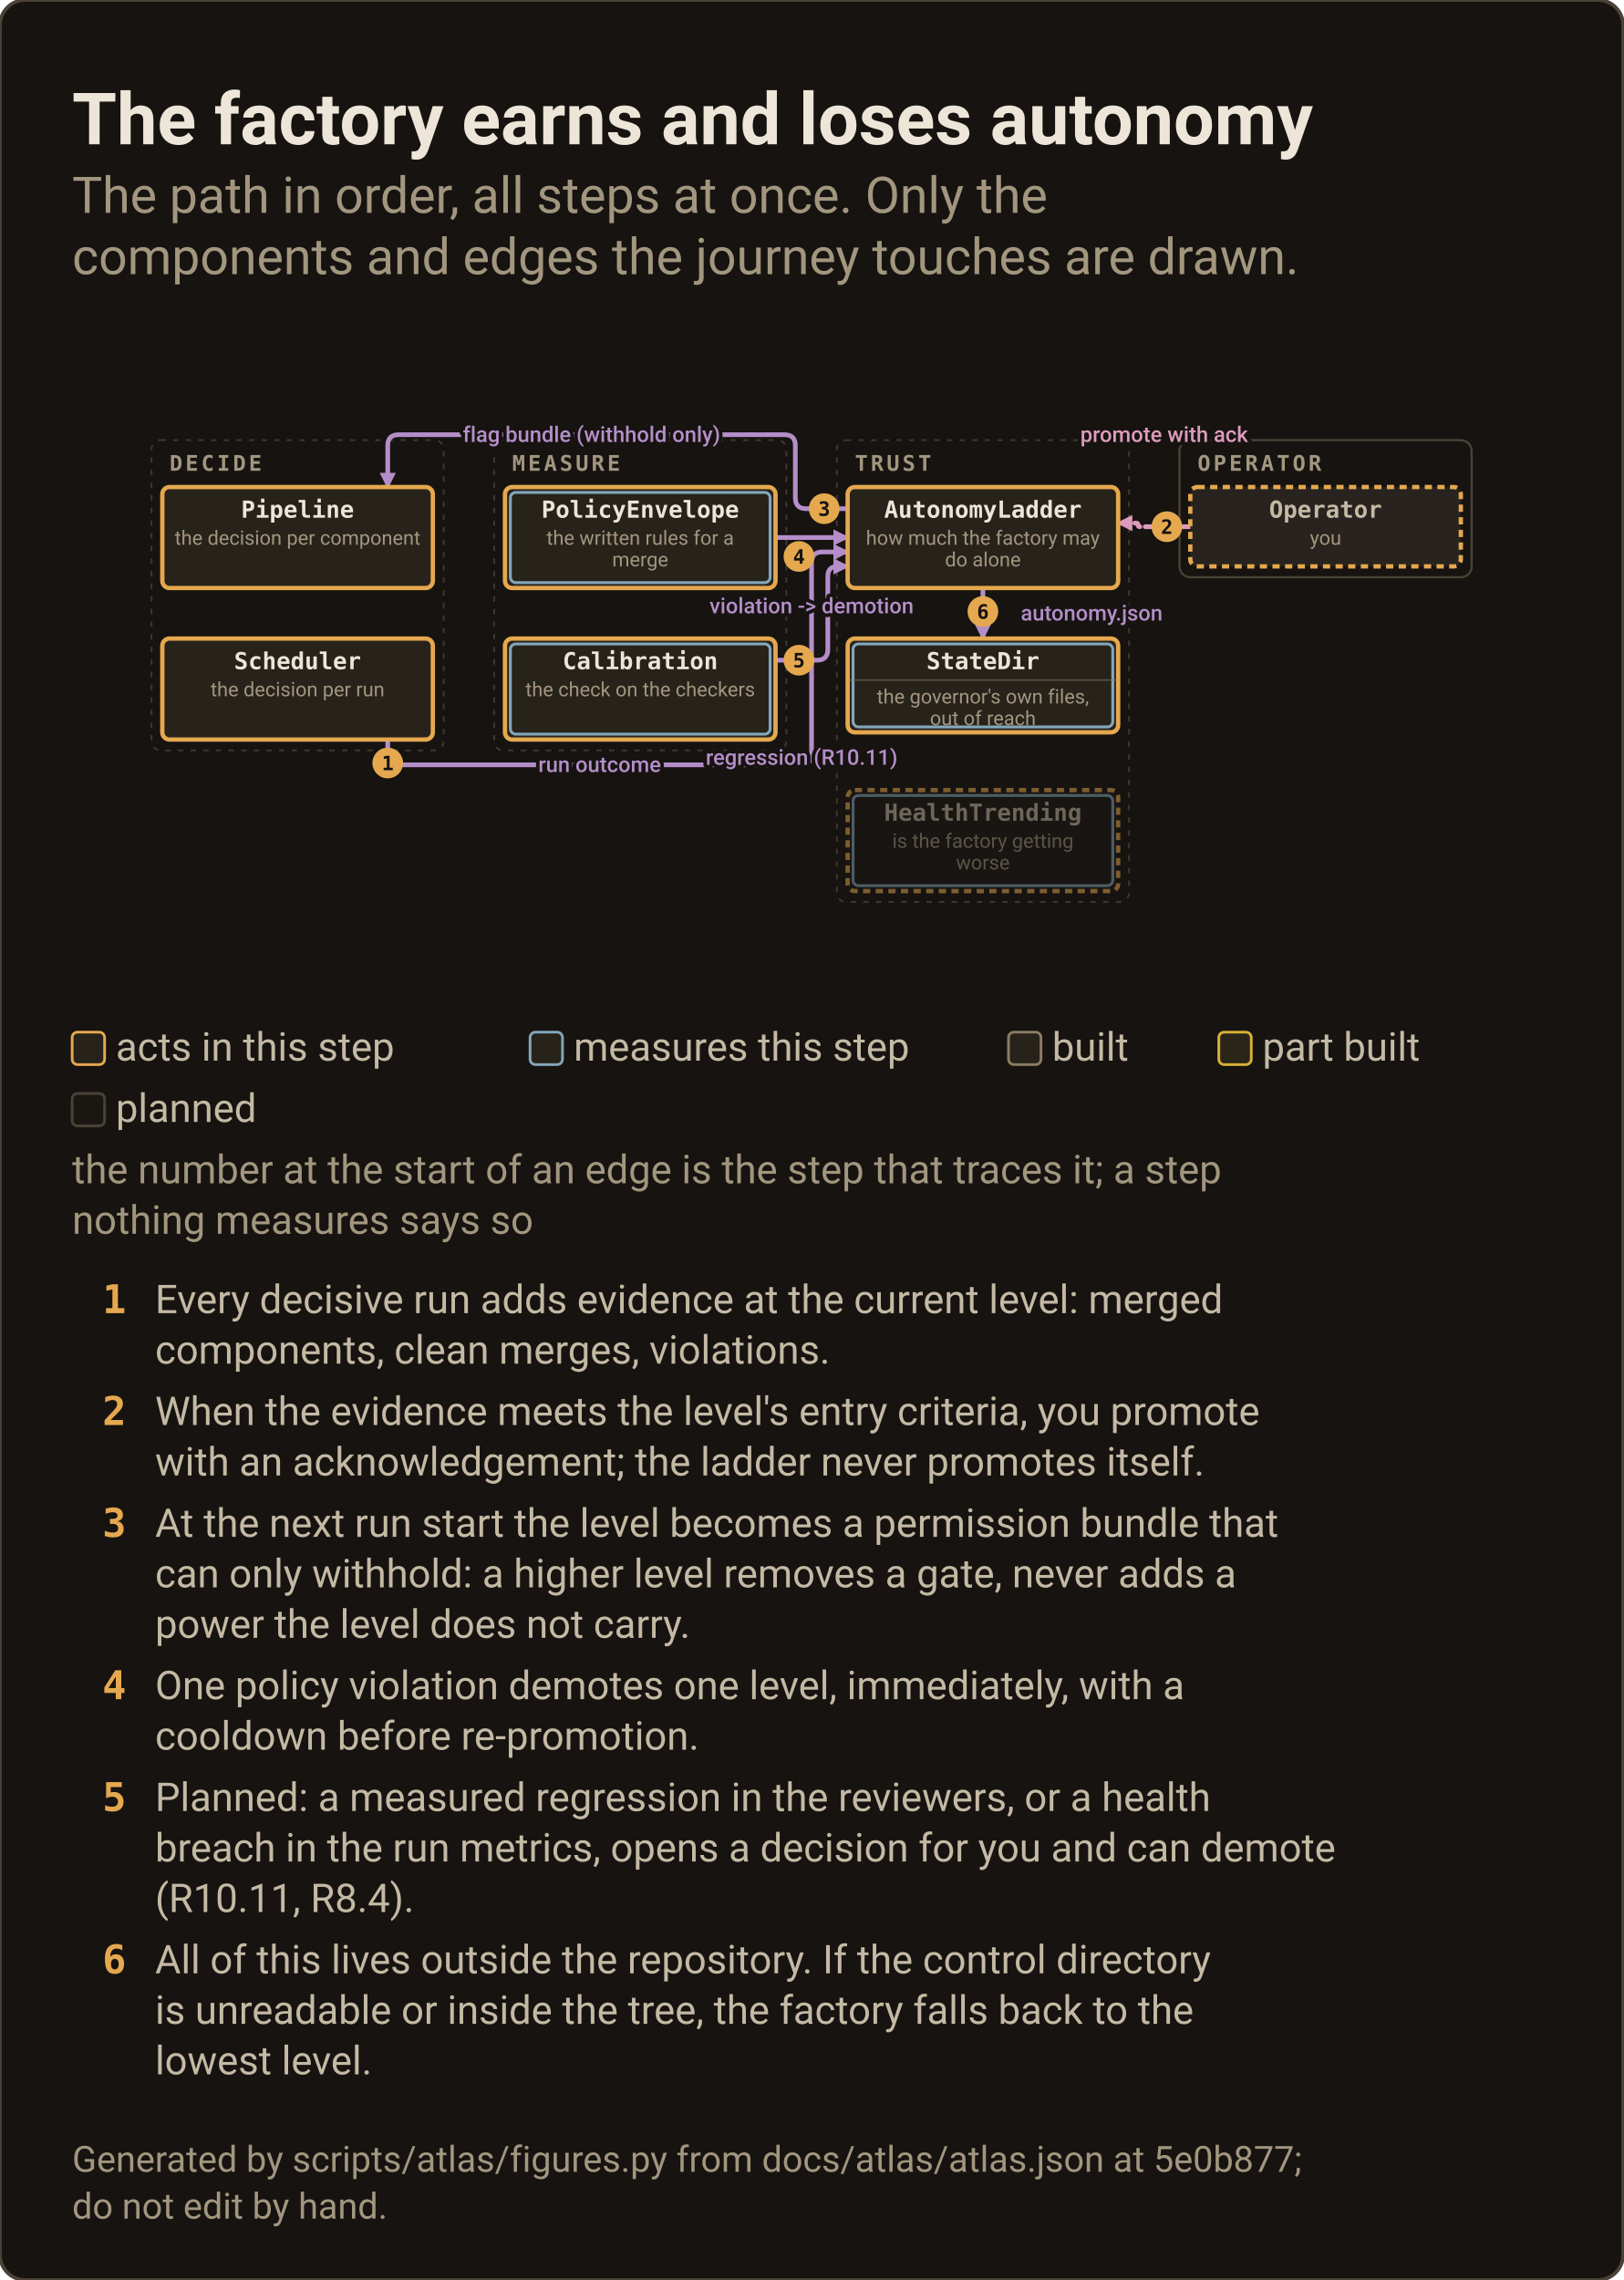
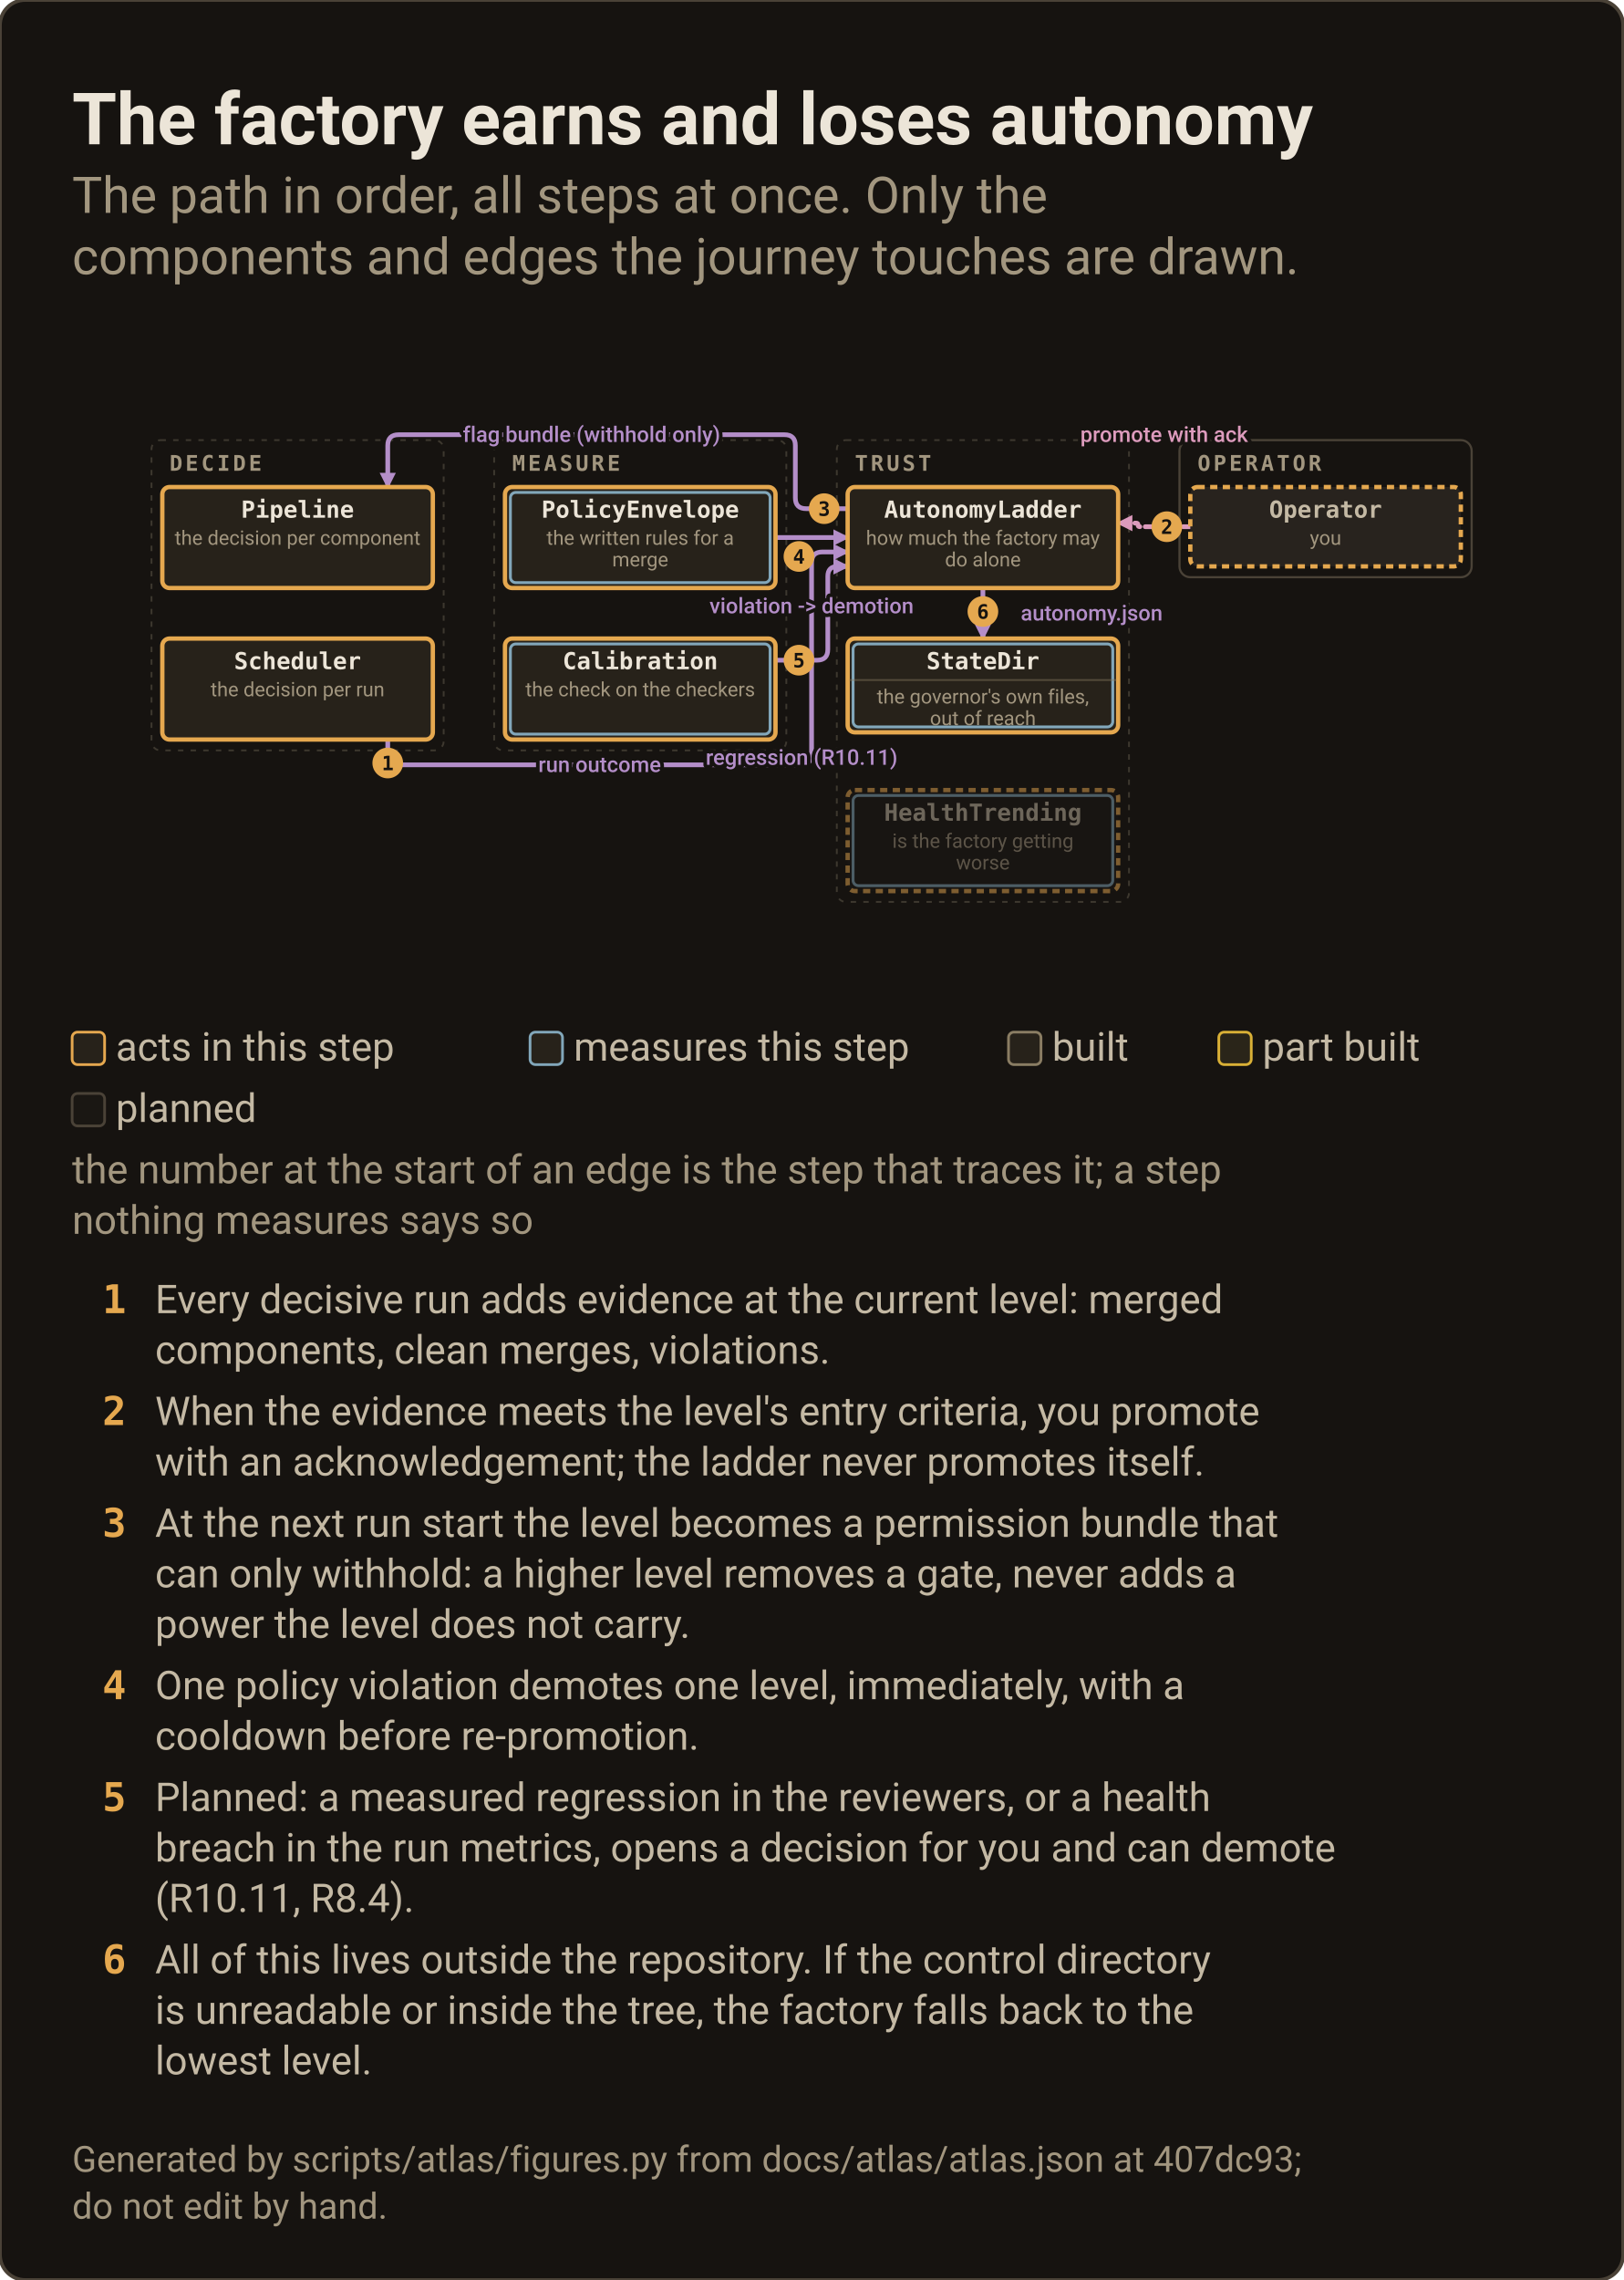
<svg xmlns="http://www.w3.org/2000/svg" width="900" height="1264" viewBox="0 0 900 1264" role="img" aria-label="Journey: The factory earns and loses autonomy">
  <rect x="0" y="0" width="900" height="1264" rx="14" fill="#161310" stroke="#4A4237" stroke-width="2" />
  <text x="40.0" y="80.0" class="c0">The factory earns and loses autonomy</text>
  <text x="40.0" y="118.0" class="c1">The path in order, all steps at once. Only the</text>
  <text x="40.0" y="152.0" class="c1">components and edges the journey touches are drawn.</text>
  <svg id="map" x="76.0" y="170.0" width="748" height="380" viewBox="0 0 748 380" overflow="visible">
    <defs>
      <marker id="map-m-work" viewBox="0 0 8 8" refX="7" refY="4" markerUnits="userSpaceOnUse" markerWidth="9" markerHeight="9" orient="auto-start-reverse">
        <path d="M0,0 L8,4 L0,8 z" fill="#D9CDB2" />
      </marker>
      <marker id="map-m-measure" viewBox="0 0 8 8" refX="7" refY="4" markerUnits="userSpaceOnUse" markerWidth="9" markerHeight="9" orient="auto-start-reverse">
        <path d="M0,0 L8,4 L0,8 z" fill="#82A7BA" />
      </marker>
      <marker id="map-m-feedback" viewBox="0 0 8 8" refX="7" refY="4" markerUnits="userSpaceOnUse" markerWidth="9" markerHeight="9" orient="auto-start-reverse">
        <path d="M0,0 L8,4 L0,8 z" fill="#E39A86" />
      </marker>
      <marker id="map-m-operator" viewBox="0 0 8 8" refX="7" refY="4" markerUnits="userSpaceOnUse" markerWidth="9" markerHeight="9" orient="auto-start-reverse">
        <path d="M0,0 L8,4 L0,8 z" fill="#DD9BBD" />
      </marker>
      <marker id="map-m-trust" viewBox="0 0 8 8" refX="7" refY="4" markerUnits="userSpaceOnUse" markerWidth="9" markerHeight="9" orient="auto-start-reverse">
        <path d="M0,0 L8,4 L0,8 z" fill="#B48EC9" />
      </marker>
      <marker id="map-m-learn" viewBox="0 0 8 8" refX="7" refY="4" markerUnits="userSpaceOnUse" markerWidth="9" markerHeight="9" orient="auto-start-reverse">
        <path d="M0,0 L8,4 L0,8 z" fill="#86C9A9" />
      </marker>
      <marker id="map-m-record" viewBox="0 0 8 8" refX="7" refY="4" markerUnits="userSpaceOnUse" markerWidth="9" markerHeight="9" orient="auto-start-reverse">
        <path d="M0,0 L8,4 L0,8 z" fill="#B7C27C" />
      </marker>
      <marker id="map-m-change" viewBox="0 0 8 8" refX="7" refY="4" markerUnits="userSpaceOnUse" markerWidth="9" markerHeight="9" orient="auto-start-reverse">
        <path d="M0,0 L8,4 L0,8 z" fill="#E26D5A" />
      </marker>
      <marker id="map-m-reach" viewBox="0 0 8 8" refX="7" refY="4" markerUnits="userSpaceOnUse" markerWidth="9" markerHeight="9" orient="auto-start-reverse">
        <path d="M0,0 L8,4 L0,8 z" fill="#E5A84F" />
      </marker>
    </defs>
    <style>#map .node.quiet{opacity:.42}#map .node.planned{opacity:.5}#map .node.planned.quiet{opacity:.3}#map .node.meas .node__box{stroke:#82A7BA;stroke-width:2.2}#map .node.acts .node__box{stroke:#E5A84F;stroke-width:2.4}#map .node__ring{display:none;fill:none;stroke:#82A7BA;stroke-width:1.6}#map .node.meas .node__ring{display:inline}#map .flow.planned{opacity:.35}#map .flowlbl.planned{opacity:.5}#map .flow.off,#map .flowlbl.off{display:none}#map .flow.hot{opacity:1;stroke-opacity:1;stroke-width:2.6}#map .flowlbl.hot{opacity:1}</style>
    <rect x="8.0" y="74.0" width="162.0" height="172.0" rx="5" fill="none" stroke="#A2967F" stroke-opacity=".28" stroke-width="1" stroke-dasharray="3 4" />
    <text x="18.0" y="91.0" class="t3">DECIDE</text>
    <rect x="198.0" y="74.0" width="162.0" height="172.0" rx="5" fill="none" stroke="#A2967F" stroke-opacity=".28" stroke-width="1" stroke-dasharray="3 4" />
    <text x="208.0" y="91.0" class="t3">MEASURE</text>
    <rect x="388.0" y="74.0" width="162.0" height="256.0" rx="5" fill="none" stroke="#A2967F" stroke-opacity=".28" stroke-width="1" stroke-dasharray="3 4" />
    <text x="398.0" y="91.0" class="t3">TRUST</text>
    <rect x="578.0" y="74.0" width="162.0" height="76.0" rx="6" fill="none" stroke="#4A4237" stroke-width="1.2" />
    <text x="588.0" y="91.0" class="t3">OPERATOR</text>
    <g data-layer="flow">
      <path id="map-f48" class="flow trust hot" data-edge="48" data-from="Scheduler" data-to="AutonomyLadder" data-art="run outcome" data-kind="trust" data-layer="trust" d="M 139.0 240.0 L 139.0 248.0 Q 139.0 254.0 145.0 254.0 L 368.0 254.0 Q 374.0 254.0 374.0 248.0 L 374.0 142.0 Q 374.0 136.0 380.0 136.0 L 394.0 136.0" fill="none" stroke="#B48EC9" stroke-opacity="0.82" stroke-width="1.2" stroke-linecap="round" marker-end="url(#map-m-trust)" />
      <path id="map-f67" class="flow trust planned hot" data-edge="67" data-from="Operator" data-to="AutonomyLadder" data-art="promote with ack" data-kind="trust" data-layer="operator" d="M 584.0 122.0 L 556.0 122.0 Q 555.0 122.0 555.0 121.0 L 555.0 121.0 Q 555.0 120.0 554.0 120.0 L 544.0 120.0" fill="none" stroke="#DD9BBD" stroke-opacity="0.82" stroke-width="1.2" stroke-dasharray="4 3" stroke-linecap="round" marker-end="url(#map-m-operator)" />
      <path id="map-f49" class="flow trust hot" data-edge="49" data-from="AutonomyLadder" data-to="Pipeline" data-art="flag bundle (withhold only)" data-kind="trust" data-layer="trust" d="M 394.0 112.0 L 371.0 112.0 Q 365.0 112.0 365.0 106.0 L 365.0 77.0 Q 365.0 71.0 359.0 71.0 L 145.0 71.0 Q 139.0 71.0 139.0 77.0 L 139.0 100.0" fill="none" stroke="#B48EC9" stroke-opacity="0.82" stroke-width="1.2" stroke-linecap="round" marker-end="url(#map-m-trust)" />
      <path id="map-f50" class="flow trust hot" data-edge="50" data-from="PolicyEnvelope" data-to="AutonomyLadder" data-art="violation -&gt; demotion" data-kind="trust" data-layer="trust" d="M 354.0 128.0 L 394.0 128.0" fill="none" stroke="#B48EC9" stroke-opacity="0.82" stroke-width="1.2" stroke-linecap="round" marker-end="url(#map-m-trust)" />
      <path id="map-f51" class="flow trust hot" data-edge="51" data-from="Calibration" data-to="AutonomyLadder" data-art="regression (R10.11)" data-kind="trust" data-layer="trust" d="M 354.0 196.0 L 377.0 196.0 Q 383.0 196.0 383.0 190.0 L 383.0 149.5 Q 383.0 144.0 388.5 144.0 L 394.0 144.0" fill="none" stroke="#B48EC9" stroke-opacity="0.82" stroke-width="1.2" stroke-linecap="round" marker-end="url(#map-m-trust)" />
      <path id="map-f52" class="flow trust hot" data-edge="52" data-from="AutonomyLadder" data-to="StateDir" data-art="autonomy.json" data-kind="trust" data-layer="trust" d="M 469.0 156.0 L 469.0 184.0" fill="none" stroke="#B48EC9" stroke-opacity="0.82" stroke-width="1.2" stroke-linecap="round" marker-end="url(#map-m-trust)" />
    </g>
    <g class="node built acts meas" data-id="PolicyEnvelope" data-kind="component" data-state="built" data-region="measure" role="button" tabindex="0" aria-label="PolicyEnvelope, the written rules for a merge, built">
      <rect class="node__box" x="204.0" y="100.0" width="150.0" height="56.0" rx="4.0" fill="#27221A" stroke="#8A7D63" stroke-width="1.1" />
      <rect class="node__ring" x="207.0" y="103.0" width="144.0" height="50.0" rx="3.0" />
      <text x="279.0" y="117.0" class="t4">PolicyEnvelope</text>
      <g data-layer="job">
        <text x="279.0" y="132.0" class="t5">the written rules for a</text>
        <text x="279.0" y="144.0" class="t5">merge</text>
      </g>
    </g>
    <g class="node built acts meas" data-id="Calibration" data-kind="component" data-state="built" data-region="measure" role="button" tabindex="0" aria-label="Calibration, the check on the checkers, built">
      <rect class="node__box" x="204.0" y="184.0" width="150.0" height="56.0" rx="4.0" fill="#27221A" stroke="#8A7D63" stroke-width="1.1" />
      <rect class="node__ring" x="207.0" y="187.0" width="144.0" height="50.0" rx="3.0" />
      <text x="279.0" y="201.0" class="t4">Calibration</text>
      <g data-layer="job">
        <text x="279.0" y="216.0" class="t5">the check on the checkers</text>
      </g>
    </g>
    <g class="node built acts" data-id="Pipeline" data-kind="component" data-state="built" data-region="decide" role="button" tabindex="0" aria-label="Pipeline, the decision per component, built">
      <rect class="node__box" x="14.0" y="100.0" width="150.0" height="56.0" rx="4.0" fill="#27221A" stroke="#8A7D63" stroke-width="1.1" />
      <rect class="node__ring" x="17.0" y="103.0" width="144.0" height="50.0" rx="3.0" />
      <text x="89.0" y="117.0" class="t4">Pipeline</text>
      <g data-layer="job">
        <text x="89.0" y="132.0" class="t5">the decision per component</text>
      </g>
    </g>
    <g class="node built acts" data-id="Scheduler" data-kind="component" data-state="built" data-region="decide" role="button" tabindex="0" aria-label="Scheduler, the decision per run, built">
      <rect class="node__box" x="14.0" y="184.0" width="150.0" height="56.0" rx="4.0" fill="#27221A" stroke="#8A7D63" stroke-width="1.1" />
      <rect class="node__ring" x="17.0" y="187.0" width="144.0" height="50.0" rx="3.0" />
      <text x="89.0" y="201.0" class="t4">Scheduler</text>
      <g data-layer="job">
        <text x="89.0" y="216.0" class="t5">the decision per run</text>
      </g>
    </g>
    <g class="node built acts" data-id="AutonomyLadder" data-kind="component" data-state="built" data-region="trust" role="button" tabindex="0" aria-label="AutonomyLadder, how much the factory may do alone, built">
      <rect class="node__box" x="394.0" y="100.0" width="150.0" height="56.0" rx="4.0" fill="#27221A" stroke="#8A7D63" stroke-width="1.1" />
      <rect class="node__ring" x="397.0" y="103.0" width="144.0" height="50.0" rx="3.0" />
      <text x="469.0" y="117.0" class="t4">AutonomyLadder</text>
      <g data-layer="job">
        <text x="469.0" y="132.0" class="t5">how much the factory may</text>
        <text x="469.0" y="144.0" class="t5">do alone</text>
      </g>
    </g>
    <g class="node built acts meas" data-id="StateDir" data-kind="store" data-state="built" data-region="trust" role="button" tabindex="0" aria-label="StateDir, the governor's own files, out of reach, built">
      <rect class="node__box" x="394.0" y="184.0" width="150.0" height="52.0" rx="4.0" fill="#27221A" stroke="#8A7D63" stroke-width="1.1" />
      <rect class="node__ring" x="397.0" y="187.0" width="144.0" height="46.0" rx="3.0" />
      <text x="469.0" y="201.0" class="t4">StateDir</text>
      <line x1="395.0" y1="207.0" x2="543.0" y2="207.0" stroke="#8A7D63" stroke-opacity=".45" stroke-width="1" />
      <g data-layer="job">
        <text x="469.0" y="220.0" class="t5">the governor's own files,</text>
        <text x="469.0" y="232.0" class="t5">out of reach</text>
      </g>
    </g>
    <g class="node planned acts meas" data-id="HealthTrending" data-kind="component" data-state="planned" data-region="trust" role="button" tabindex="0" aria-label="HealthTrending, is the factory getting worse, planned">
      <rect class="node__box" x="394.0" y="268.0" width="150.0" height="56.0" rx="4.0" fill="#1A1713" stroke="#4A4237" stroke-width="1.1" stroke-dasharray="4 3" />
      <rect class="node__ring" x="397.0" y="271.0" width="144.0" height="50.0" rx="3.0" />
      <text x="469.0" y="285.0" class="t6">HealthTrending</text>
      <g data-layer="job">
        <text x="469.0" y="300.0" class="t5">is the factory getting</text>
        <text x="469.0" y="312.0" class="t5">worse</text>
      </g>
    </g>
    <g class="node actor acts" data-id="Operator" data-kind="actor" data-state="planned" data-region="operator" role="button" tabindex="0" aria-label="Operator, you, outside">
      <rect class="node__box" x="584.0" y="100.0" width="150.0" height="44.0" rx="4.0" fill="#28231E" stroke="#A2967F" stroke-width="1.1" stroke-dasharray="4 3" />
      <rect class="node__ring" x="587.0" y="103.0" width="144.0" height="38.0" rx="3.0" />
      <text x="659.0" y="117.0" class="t6">Operator</text>
      <g data-layer="job">
        <text x="659.0" y="132.0" class="t5">you</text>
      </g>
    </g>
    <g data-layer="flow">
      <g class="flowlbl trust hot" data-edge="48" data-from="Scheduler" data-to="AutonomyLadder" data-layer="trust">
        <text x="256.5" y="258.0" class="t1">run outcome</text>
      </g>
      <g class="flowlbl trust planned hot" data-edge="67" data-from="Operator" data-to="AutonomyLadder" data-layer="operator">
        <text x="569.5" y="75.0" class="t2">promote with ack</text>
      </g>
      <g class="flowlbl trust hot" data-edge="49" data-from="AutonomyLadder" data-to="Pipeline" data-layer="trust">
        <text x="252.0" y="75.0" class="t1">flag bundle (withhold only)</text>
      </g>
      <g class="flowlbl trust hot" data-edge="50" data-from="PolicyEnvelope" data-to="AutonomyLadder" data-layer="trust">
        <text x="374.0" y="170.0" class="t1">violation -&gt; demotion</text>
      </g>
      <g class="flowlbl trust hot" data-edge="51" data-from="Calibration" data-to="AutonomyLadder" data-layer="trust">
        <text x="368.5" y="254.0" class="t1">regression (R10.11)</text>
      </g>
      <g class="flowlbl trust hot" data-edge="52" data-from="AutonomyLadder" data-to="StateDir" data-layer="trust">
        <text x="529.3" y="174.0" class="t1">autonomy.json</text>
      </g>
    </g>
    <g data-layer="steps">
      <g class="step" data-edge="48">
        <circle cx="139.0" cy="253.0" r="8.5" fill="#E5A84F" />
        <text x="139.0" y="257.0" class="t0">1</text>
      </g>
      <g class="step" data-edge="67">
        <circle cx="571.0" cy="122.0" r="8.5" fill="#E5A84F" />
        <text x="571.0" y="126.0" class="t0">2</text>
      </g>
      <g class="step" data-edge="49">
        <circle cx="381.0" cy="112.0" r="8.5" fill="#E5A84F" />
        <text x="381.0" y="116.0" class="t0">3</text>
      </g>
      <g class="step" data-edge="50">
        <circle cx="367.0" cy="138.5" r="8.5" fill="#E5A84F" />
        <text x="367.0" y="142.5" class="t0">4</text>
      </g>
      <g class="step" data-edge="51">
        <circle cx="367.0" cy="196.0" r="8.5" fill="#E5A84F" />
        <text x="367.0" y="200.0" class="t0">5</text>
      </g>
      <g class="step" data-edge="52">
        <circle cx="469.0" cy="169.0" r="8.5" fill="#E5A84F" />
        <text x="469.0" y="173.0" class="t0">6</text>
      </g>
    </g>
    <style>#map .t0{font-family:ui-monospace,"SF Mono",SFMono-Regular,"JetBrains Mono",Menlo,Consolas,monospace;font-size:11.0px;font-weight:700;fill:#161310;text-anchor:middle}#map .t1{font-family:ui-sans-serif,system-ui,-apple-system,"SF Pro Text","Segoe UI",Roboto,"Helvetica Neue",Arial,sans-serif;font-size:12.0px;font-weight:500;fill:#B48EC9;text-anchor:middle;paint-order:stroke;stroke:#161310;stroke-width:4;stroke-linejoin:round}#map .t2{font-family:ui-sans-serif,system-ui,-apple-system,"SF Pro Text","Segoe UI",Roboto,"Helvetica Neue",Arial,sans-serif;font-size:12.0px;font-weight:500;fill:#DD9BBD;text-anchor:middle;paint-order:stroke;stroke:#161310;stroke-width:4;stroke-linejoin:round}#map .t3{font-family:ui-monospace,"SF Mono",SFMono-Regular,"JetBrains Mono",Menlo,Consolas,monospace;font-size:12.0px;font-weight:600;fill:#A2967F;text-anchor:start;letter-spacing:.13em}#map .t4{font-family:ui-monospace,"SF Mono",SFMono-Regular,"JetBrains Mono",Menlo,Consolas,monospace;font-size:13.0px;font-weight:600;fill:#ECE5D8;text-anchor:middle}#map .t5{font-family:ui-sans-serif,system-ui,-apple-system,"SF Pro Text","Segoe UI",Roboto,"Helvetica Neue",Arial,sans-serif;font-size:11.0px;font-weight:400;fill:#A2967F;text-anchor:middle}#map .t6{font-family:ui-monospace,"SF Mono",SFMono-Regular,"JetBrains Mono",Menlo,Consolas,monospace;font-size:13.0px;font-weight:600;fill:#C4B9A4;text-anchor:middle}</style>
  </svg>
  <rect x="40.0" y="572.2" width="18" height="18" rx="3" fill="#27221A" stroke="#E5A84F" stroke-width="1.5" />
  <text x="64.2" y="588.0" class="c2">acts in this step</text>
  <rect x="293.9" y="572.2" width="18" height="18" rx="3" fill="#27221A" stroke="#82A7BA" stroke-width="1.5" />
  <text x="318.1" y="588.0" class="c2">measures this step</text>
  <rect x="559.2" y="572.2" width="18" height="18" rx="3" fill="#27221A" stroke="#8A7D63" stroke-width="1.5" />
  <text x="583.4" y="588.0" class="c2">built</text>
  <rect x="675.8" y="572.2" width="18" height="18" rx="3" fill="#2A2519" stroke="#D9B036" stroke-width="1.5" />
  <text x="700.0" y="588.0" class="c2">part built</text>
  <rect x="40.0" y="606.2" width="18" height="18" rx="3" fill="#1A1713" stroke="#4A4237" stroke-width="1.5" />
  <text x="64.2" y="622.0" class="c2">planned</text>
  <text x="40.0" y="656.0" class="c3">the number at the start of an edge is the step that traces it; a step</text>
  <text x="40.0" y="684.0" class="c3">nothing measures says so</text>
  <text x="70.0" y="728.0" class="c4">1</text>
  <text x="86.0" y="728.0" class="c2">Every decisive run adds evidence at the current level: merged</text>
  <text x="86.0" y="756.0" class="c2">components, clean merges, violations.</text>
  <text x="70.0" y="790.0" class="c4">2</text>
  <text x="86.0" y="790.0" class="c2">When the evidence meets the level's entry criteria, you promote</text>
  <text x="86.0" y="818.0" class="c2">with an acknowledgement; the ladder never promotes itself.</text>
  <text x="70.0" y="852.0" class="c4">3</text>
  <text x="86.0" y="852.0" class="c2">At the next run start the level becomes a permission bundle that</text>
  <text x="86.0" y="880.0" class="c2">can only withhold: a higher level removes a gate, never adds a</text>
  <text x="86.0" y="908.0" class="c2">power the level does not carry.</text>
  <text x="70.0" y="942.0" class="c4">4</text>
  <text x="86.0" y="942.0" class="c2">One policy violation demotes one level, immediately, with a</text>
  <text x="86.0" y="970.0" class="c2">cooldown before re-promotion.</text>
  <text x="70.0" y="1004.0" class="c4">5</text>
  <text x="86.0" y="1004.0" class="c2">Planned: a measured regression in the reviewers, or a health</text>
  <text x="86.0" y="1032.0" class="c2">breach in the run metrics, opens a decision for you and can demote</text>
  <text x="86.0" y="1060.0" class="c2">(R10.11, R8.4).</text>
  <text x="70.0" y="1094.0" class="c4">6</text>
  <text x="86.0" y="1094.0" class="c2">All of this lives outside the repository. If the control directory</text>
  <text x="86.0" y="1122.0" class="c2">is unreadable or inside the tree, the factory falls back to the</text>
  <text x="86.0" y="1150.0" class="c2">lowest level.</text>
-   <text x="40.0" y="1204.0" class="c5">Generated by scripts/atlas/figures.py from docs/atlas/atlas.json at 5e0b877;</text>
+   <text x="40.0" y="1204.0" class="c5">Generated by scripts/atlas/figures.py from docs/atlas/atlas.json at 407dc93;</text>
  <text x="40.0" y="1230.0" class="c5">do not edit by hand.</text>
  <style>.c0{font-family:ui-sans-serif,system-ui,-apple-system,"SF Pro Text","Segoe UI",Roboto,"Helvetica Neue",Arial,sans-serif;font-size:40.0px;font-weight:600;fill:#ECE5D8;text-anchor:start}.c1{font-family:ui-sans-serif,system-ui,-apple-system,"SF Pro Text","Segoe UI",Roboto,"Helvetica Neue",Arial,sans-serif;font-size:28.0px;font-weight:400;fill:#A2967F;text-anchor:start}.c2{font-family:ui-sans-serif,system-ui,-apple-system,"SF Pro Text","Segoe UI",Roboto,"Helvetica Neue",Arial,sans-serif;font-size:22.0px;font-weight:400;fill:#C4B9A4;text-anchor:start}.c3{font-family:ui-sans-serif,system-ui,-apple-system,"SF Pro Text","Segoe UI",Roboto,"Helvetica Neue",Arial,sans-serif;font-size:22.0px;font-weight:400;fill:#A2967F;text-anchor:start}.c4{font-family:ui-monospace,"SF Mono",SFMono-Regular,"JetBrains Mono",Menlo,Consolas,monospace;font-size:22.0px;font-weight:700;fill:#E5A84F;text-anchor:end}.c5{font-family:ui-sans-serif,system-ui,-apple-system,"SF Pro Text","Segoe UI",Roboto,"Helvetica Neue",Arial,sans-serif;font-size:20.0px;font-weight:400;fill:#A2967F;text-anchor:start}</style>
</svg>
